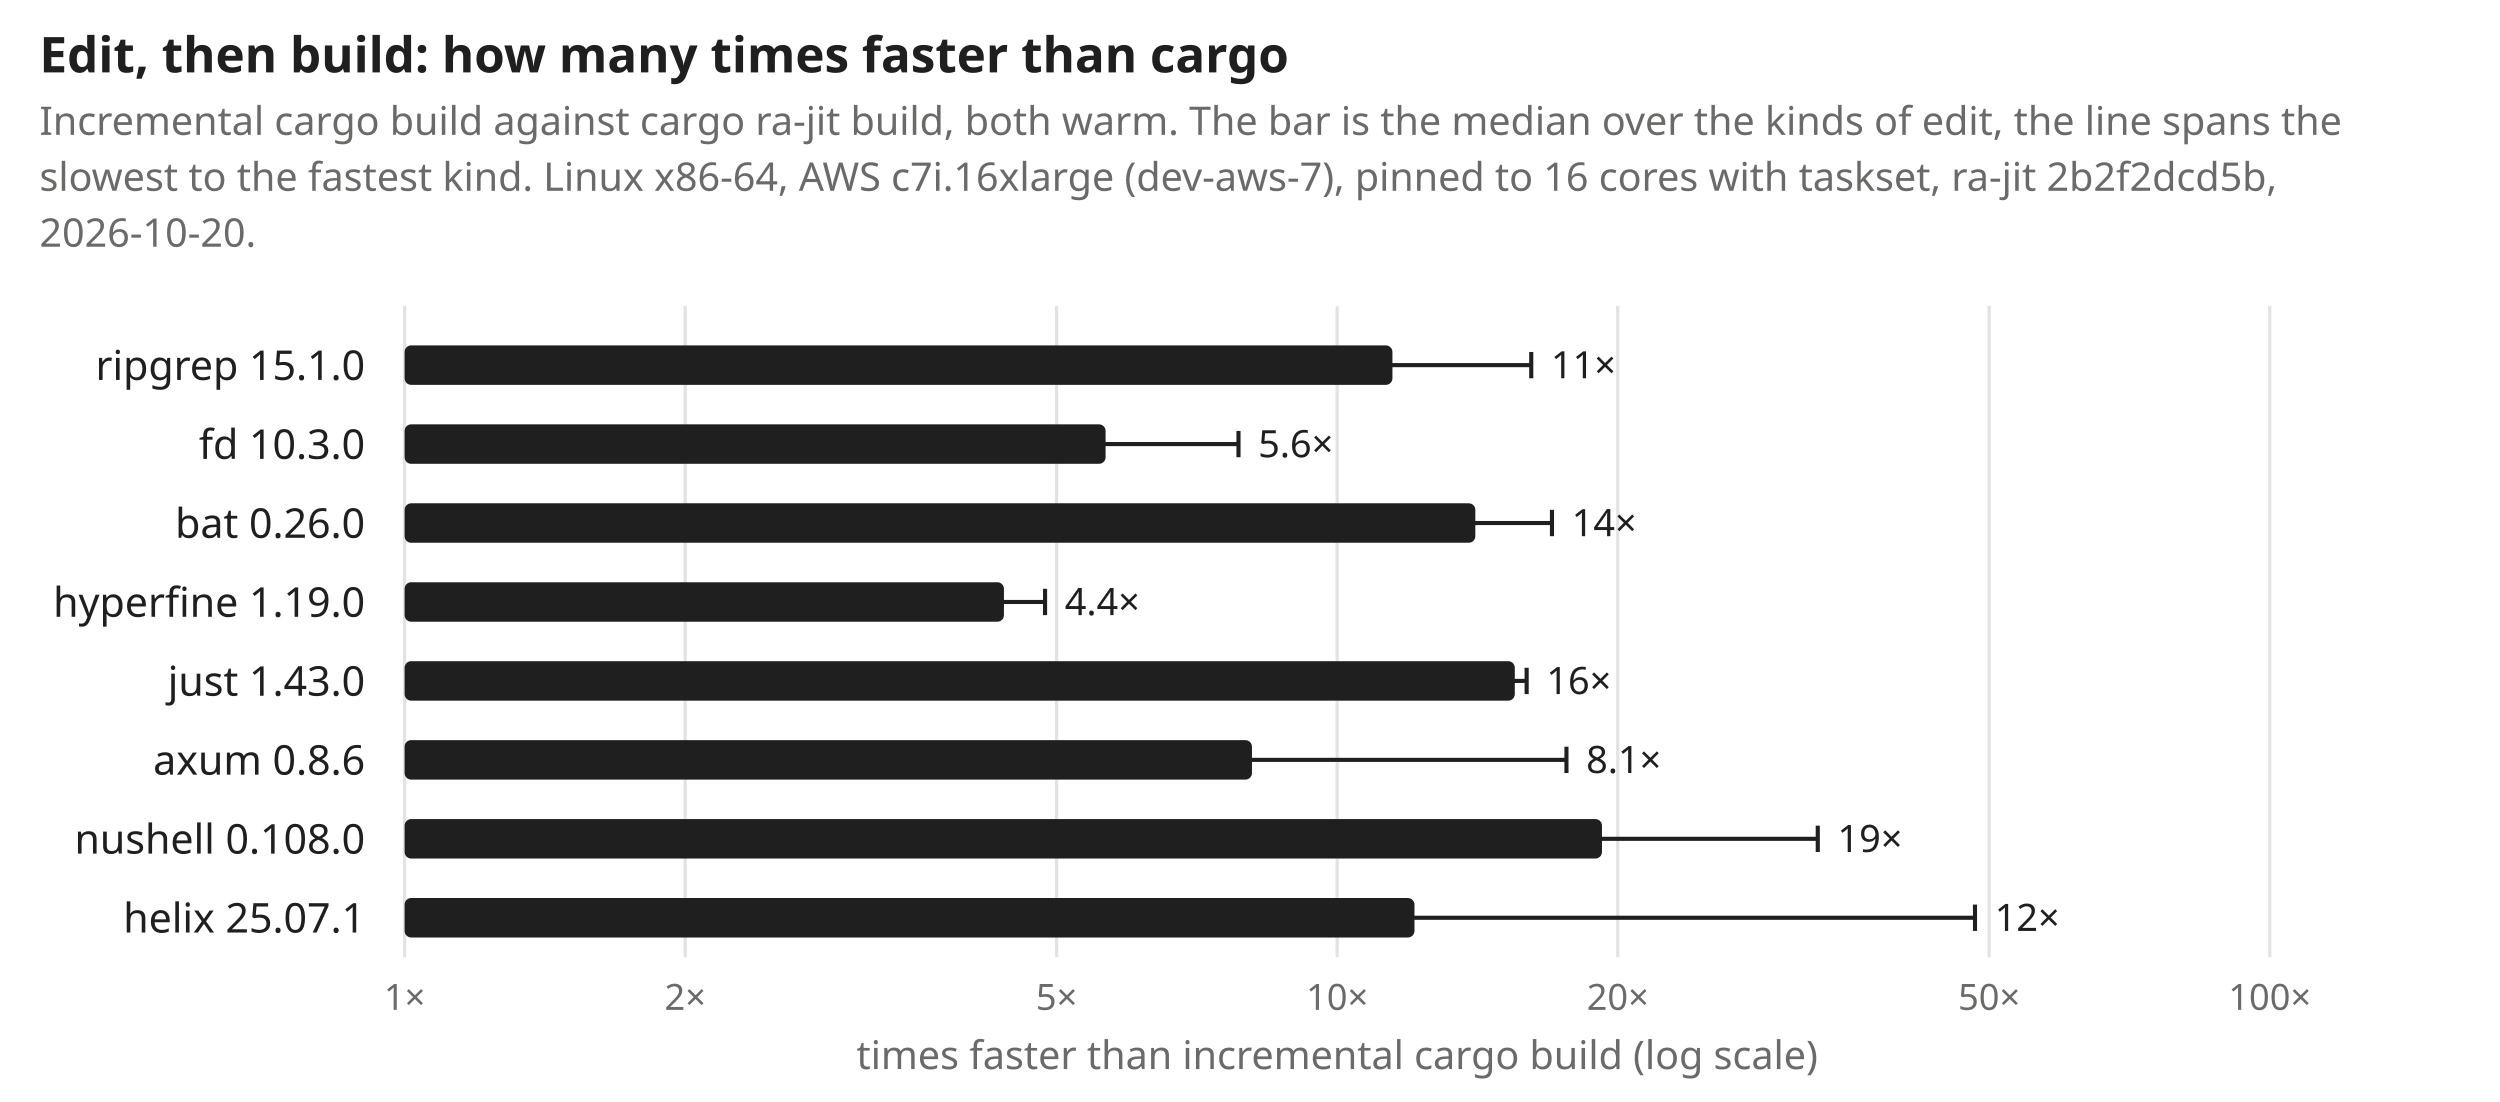
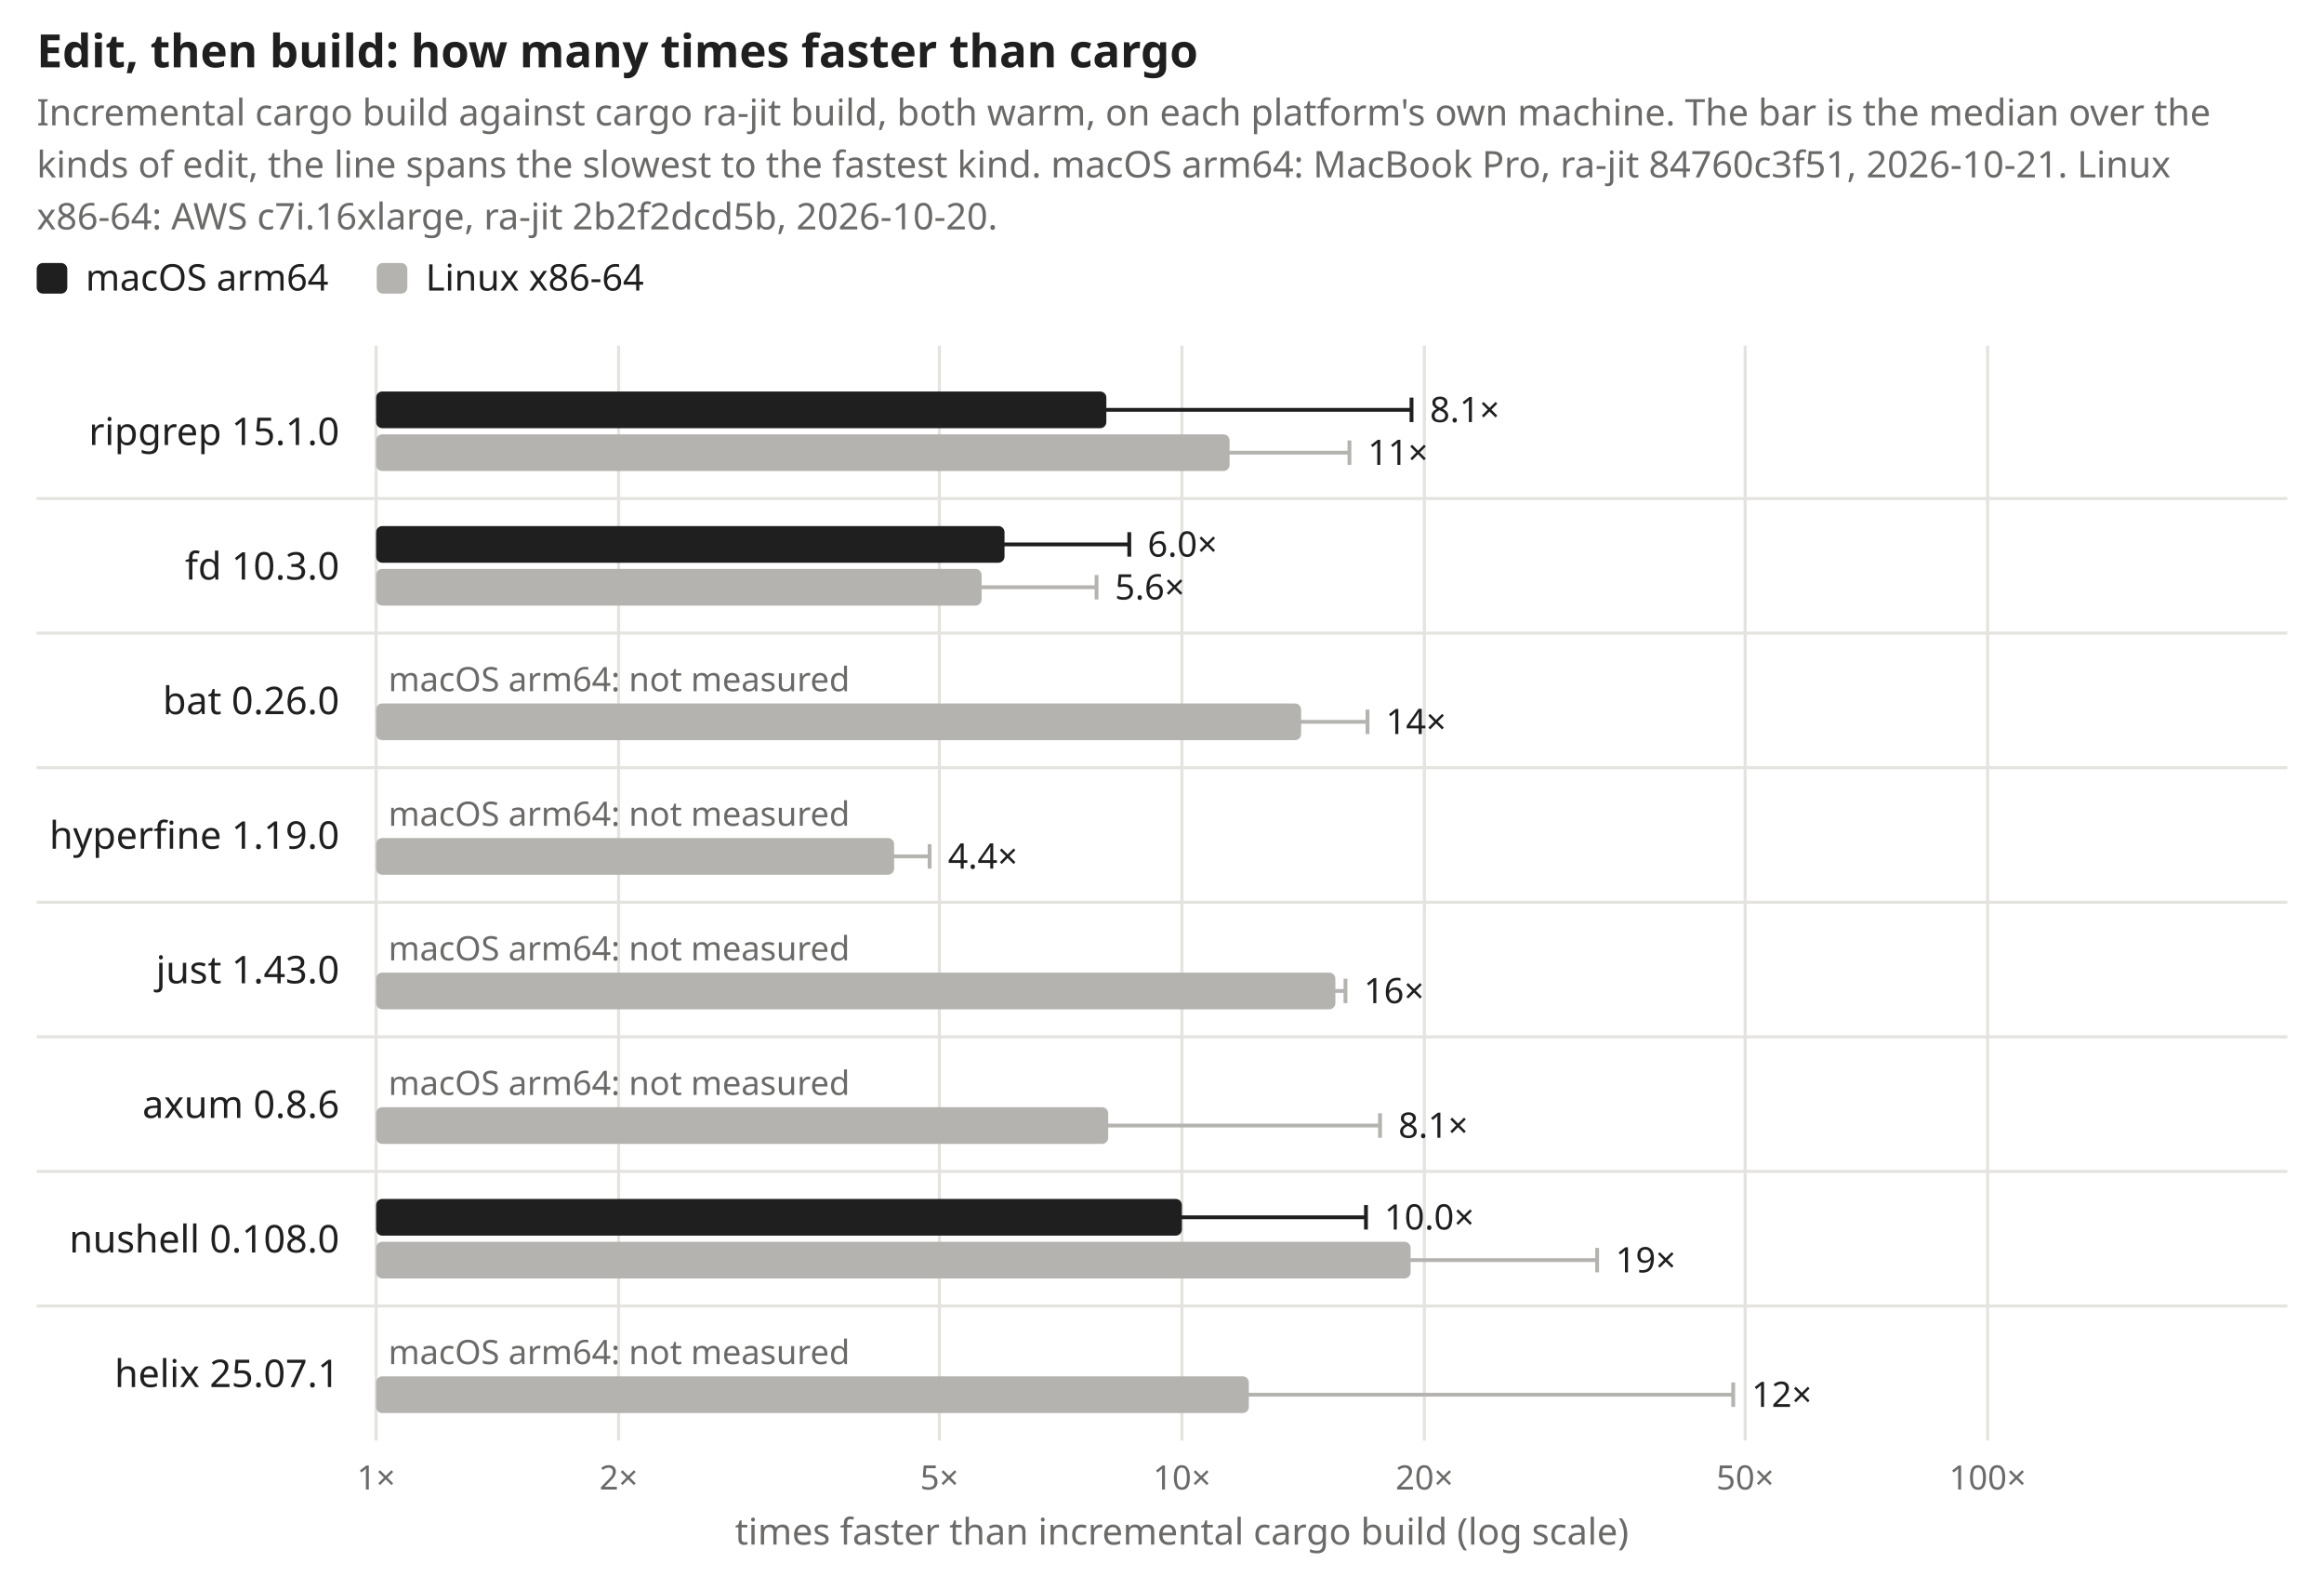
- <svg xmlns="http://www.w3.org/2000/svg" width="760" height="335" viewBox="0 0 760 335" font-family="-apple-system, BlinkMacSystemFont, 'Segoe UI', 'Noto Sans', Helvetica, Arial, sans-serif" role="img" aria-label="Edit, then build: how many times faster than cargo">
+ <svg xmlns="http://www.w3.org/2000/svg" width="760" height="515" viewBox="0 0 760 515" font-family="-apple-system, BlinkMacSystemFont, 'Segoe UI', 'Noto Sans', Helvetica, Arial, sans-serif" role="img" aria-label="Edit, then build: how many times faster than cargo">
  <text x="12" y="22" font-size="15" font-weight="600" fill="#1f1f20">Edit, then build: how many times faster than cargo</text>
-   <text x="12" y="41" font-size="12" fill="#6b6a68">Incremental cargo build against cargo ra-jit build, both warm. The bar is the median over the kinds of edit, the line spans the</text>
-   <text x="12" y="58" font-size="12" fill="#6b6a68">slowest to the fastest kind. Linux x86-64, AWS c7i.16xlarge (dev-aws-7), pinned to 16 cores with taskset, ra-jit 2b2f2dcd5b,</text>
-   <text x="12" y="75" font-size="12" fill="#6b6a68">2026-10-20.</text>
-   <line x1="123.0" y1="93" x2="123.0" y2="291" stroke="#e4e3df" />
-   <text x="123.0" y="307" font-size="11" text-anchor="middle" fill="#6b6a68">1×</text>
-   <line x1="208.3" y1="93" x2="208.3" y2="291" stroke="#e4e3df" />
-   <text x="208.3" y="307" font-size="11" text-anchor="middle" fill="#6b6a68">2×</text>
-   <line x1="321.2" y1="93" x2="321.2" y2="291" stroke="#e4e3df" />
-   <text x="321.2" y="307" font-size="11" text-anchor="middle" fill="#6b6a68">5×</text>
-   <line x1="406.5" y1="93" x2="406.5" y2="291" stroke="#e4e3df" />
-   <text x="406.5" y="307" font-size="11" text-anchor="middle" fill="#6b6a68">10×</text>
-   <line x1="491.8" y1="93" x2="491.8" y2="291" stroke="#e4e3df" />
-   <text x="491.8" y="307" font-size="11" text-anchor="middle" fill="#6b6a68">20×</text>
-   <line x1="604.7" y1="93" x2="604.7" y2="291" stroke="#e4e3df" />
-   <text x="604.7" y="307" font-size="11" text-anchor="middle" fill="#6b6a68">50×</text>
-   <line x1="690.0" y1="93" x2="690.0" y2="291" stroke="#e4e3df" />
-   <text x="690.0" y="307" font-size="11" text-anchor="middle" fill="#6b6a68">100×</text>
-   <text x="406.5" y="325" font-size="12" text-anchor="middle" fill="#6b6a68">times faster than incremental cargo build (log scale)</text>
-   <text x="111.0" y="115.5" font-size="12.5" text-anchor="end" fill="#1f1f20">ripgrep 15.1.0</text>
-   <rect x="123.0" y="105.0" width="300.3" height="12" rx="2" fill="#1f1f20" />
-   <line x1="334.5" y1="111.0" x2="465.5" y2="111.0" stroke="#1f1f20" stroke-width="1.25" />
-   <line x1="334.5" y1="107.0" x2="334.5" y2="115.0" stroke="#1f1f20" stroke-width="1.25" />
-   <line x1="465.5" y1="107.0" x2="465.5" y2="115.0" stroke="#1f1f20" stroke-width="1.25" />
-   <text x="471.5" y="115.0" font-size="11.5" text-anchor="start" fill="#1f1f20" font-variant-numeric="tabular-nums">11×</text>
-   <text x="111.0" y="139.5" font-size="12.5" text-anchor="end" fill="#1f1f20">fd 10.3.0</text>
-   <rect x="123.0" y="129.0" width="213.1" height="12" rx="2" fill="#1f1f20" />
-   <line x1="322.5" y1="135.0" x2="376.5" y2="135.0" stroke="#1f1f20" stroke-width="1.25" />
-   <line x1="322.5" y1="131.0" x2="322.5" y2="139.0" stroke="#1f1f20" stroke-width="1.25" />
-   <line x1="376.5" y1="131.0" x2="376.5" y2="139.0" stroke="#1f1f20" stroke-width="1.25" />
-   <text x="382.5" y="139.0" font-size="11.5" text-anchor="start" fill="#1f1f20" font-variant-numeric="tabular-nums">5.6×</text>
-   <text x="111.0" y="163.5" font-size="12.5" text-anchor="end" fill="#1f1f20">bat 0.26.0</text>
-   <rect x="123.0" y="153.0" width="325.5" height="12" rx="2" fill="#1f1f20" />
-   <line x1="392.2" y1="159.0" x2="471.8" y2="159.0" stroke="#1f1f20" stroke-width="1.25" />
-   <line x1="392.2" y1="155.0" x2="392.2" y2="163.0" stroke="#1f1f20" stroke-width="1.25" />
-   <line x1="471.8" y1="155.0" x2="471.8" y2="163.0" stroke="#1f1f20" stroke-width="1.25" />
-   <text x="477.8" y="163.0" font-size="11.5" text-anchor="start" fill="#1f1f20" font-variant-numeric="tabular-nums">14×</text>
-   <text x="111.0" y="187.5" font-size="12.5" text-anchor="end" fill="#1f1f20">hyperfine 1.19.0</text>
-   <rect x="123.0" y="177.0" width="182.2" height="12" rx="2" fill="#1f1f20" />
-   <line x1="280.7" y1="183.0" x2="317.7" y2="183.0" stroke="#1f1f20" stroke-width="1.25" />
-   <line x1="280.7" y1="179.0" x2="280.7" y2="187.0" stroke="#1f1f20" stroke-width="1.25" />
-   <line x1="317.7" y1="179.0" x2="317.7" y2="187.0" stroke="#1f1f20" stroke-width="1.25" />
-   <text x="323.7" y="187.0" font-size="11.5" text-anchor="start" fill="#1f1f20" font-variant-numeric="tabular-nums">4.4×</text>
-   <text x="111.0" y="211.5" font-size="12.5" text-anchor="end" fill="#1f1f20">just 1.43.0</text>
-   <rect x="123.0" y="201.0" width="337.5" height="12" rx="2" fill="#1f1f20" />
-   <line x1="402.5" y1="207.0" x2="464.1" y2="207.0" stroke="#1f1f20" stroke-width="1.25" />
-   <line x1="402.5" y1="203.0" x2="402.5" y2="211.0" stroke="#1f1f20" stroke-width="1.25" />
-   <line x1="464.1" y1="203.0" x2="464.1" y2="211.0" stroke="#1f1f20" stroke-width="1.25" />
-   <text x="470.1" y="211.0" font-size="11.5" text-anchor="start" fill="#1f1f20" font-variant-numeric="tabular-nums">16×</text>
-   <text x="111.0" y="235.5" font-size="12.5" text-anchor="end" fill="#1f1f20">axum 0.8.6</text>
-   <rect x="123.0" y="225.0" width="257.6" height="12" rx="2" fill="#1f1f20" />
-   <line x1="377.5" y1="231.0" x2="476.2" y2="231.0" stroke="#1f1f20" stroke-width="1.25" />
-   <line x1="377.5" y1="227.0" x2="377.5" y2="235.0" stroke="#1f1f20" stroke-width="1.25" />
-   <line x1="476.2" y1="227.0" x2="476.2" y2="235.0" stroke="#1f1f20" stroke-width="1.25" />
-   <text x="482.2" y="235.0" font-size="11.5" text-anchor="start" fill="#1f1f20" font-variant-numeric="tabular-nums">8.1×</text>
-   <text x="111.0" y="259.5" font-size="12.5" text-anchor="end" fill="#1f1f20">nushell 0.108.0</text>
-   <rect x="123.0" y="249.0" width="364.0" height="12" rx="2" fill="#1f1f20" />
-   <line x1="339.7" y1="255.0" x2="552.6" y2="255.0" stroke="#1f1f20" stroke-width="1.25" />
-   <line x1="339.7" y1="251.0" x2="339.7" y2="259.0" stroke="#1f1f20" stroke-width="1.25" />
-   <line x1="552.6" y1="251.0" x2="552.6" y2="259.0" stroke="#1f1f20" stroke-width="1.25" />
-   <text x="558.6" y="259.0" font-size="11.5" text-anchor="start" fill="#1f1f20" font-variant-numeric="tabular-nums">19×</text>
-   <text x="111.0" y="283.5" font-size="12.5" text-anchor="end" fill="#1f1f20">helix 25.07.1</text>
-   <rect x="123.0" y="273.0" width="307.0" height="12" rx="2" fill="#1f1f20" />
-   <line x1="402.9" y1="279.0" x2="600.4" y2="279.0" stroke="#1f1f20" stroke-width="1.25" />
-   <line x1="402.9" y1="275.0" x2="402.9" y2="283.0" stroke="#1f1f20" stroke-width="1.25" />
-   <line x1="600.4" y1="275.0" x2="600.4" y2="283.0" stroke="#1f1f20" stroke-width="1.25" />
-   <text x="606.4" y="283.0" font-size="11.5" text-anchor="start" fill="#1f1f20" font-variant-numeric="tabular-nums">12×</text>
+   <text x="12" y="41" font-size="12" fill="#6b6a68">Incremental cargo build against cargo ra-jit build, both warm, on each platform's own machine. The bar is the median over the</text>
+   <text x="12" y="58" font-size="12" fill="#6b6a68">kinds of edit, the line spans the slowest to the fastest kind. macOS arm64: MacBook Pro, ra-jit 84760c3f51, 2026-10-21. Linux</text>
+   <text x="12" y="75" font-size="12" fill="#6b6a68">x86-64: AWS c7i.16xlarge, ra-jit 2b2f2dcd5b, 2026-10-20.</text>
+   <rect x="12" y="86" width="10" height="10" rx="2" fill="#1f1f20" />
+   <text x="28" y="95" font-size="12" fill="#1f1f20">macOS arm64</text>
+   <rect x="123.2" y="86" width="10" height="10" rx="2" fill="#b4b3af" />
+   <text x="139.2" y="95" font-size="12" fill="#1f1f20">Linux x86-64</text>
+   <line x1="123.0" y1="113" x2="123.0" y2="471" stroke="#e4e3df" />
+   <text x="123.0" y="487" font-size="11" text-anchor="middle" fill="#6b6a68">1×</text>
+   <line x1="202.3" y1="113" x2="202.3" y2="471" stroke="#e4e3df" />
+   <text x="202.3" y="487" font-size="11" text-anchor="middle" fill="#6b6a68">2×</text>
+   <line x1="307.2" y1="113" x2="307.2" y2="471" stroke="#e4e3df" />
+   <text x="307.2" y="487" font-size="11" text-anchor="middle" fill="#6b6a68">5×</text>
+   <line x1="386.5" y1="113" x2="386.5" y2="471" stroke="#e4e3df" />
+   <text x="386.5" y="487" font-size="11" text-anchor="middle" fill="#6b6a68">10×</text>
+   <line x1="465.8" y1="113" x2="465.8" y2="471" stroke="#e4e3df" />
+   <text x="465.8" y="487" font-size="11" text-anchor="middle" fill="#6b6a68">20×</text>
+   <line x1="570.7" y1="113" x2="570.7" y2="471" stroke="#e4e3df" />
+   <text x="570.7" y="487" font-size="11" text-anchor="middle" fill="#6b6a68">50×</text>
+   <line x1="650.0" y1="113" x2="650.0" y2="471" stroke="#e4e3df" />
+   <text x="650.0" y="487" font-size="11" text-anchor="middle" fill="#6b6a68">100×</text>
+   <text x="386.5" y="505" font-size="12" text-anchor="middle" fill="#6b6a68">times faster than incremental cargo build (log scale)</text>
+   <text x="111.0" y="145.5" font-size="12.5" text-anchor="end" fill="#1f1f20">ripgrep 15.1.0</text>
+   <rect x="123.0" y="128.0" width="238.8" height="12" rx="2" fill="#1f1f20" />
+   <line x1="300.9" y1="134.0" x2="461.6" y2="134.0" stroke="#1f1f20" stroke-width="1.25" />
+   <line x1="300.9" y1="130.0" x2="300.9" y2="138.0" stroke="#1f1f20" stroke-width="1.25" />
+   <line x1="461.6" y1="130.0" x2="461.6" y2="138.0" stroke="#1f1f20" stroke-width="1.25" />
+   <text x="467.6" y="138.0" font-size="11.5" text-anchor="start" fill="#1f1f20" font-variant-numeric="tabular-nums">8.1×</text>
+   <rect x="123.0" y="142.0" width="279.1" height="12" rx="2" fill="#b4b3af" />
+   <line x1="319.6" y1="148.0" x2="441.3" y2="148.0" stroke="#b4b3af" stroke-width="1.25" />
+   <line x1="319.6" y1="144.0" x2="319.6" y2="152.0" stroke="#b4b3af" stroke-width="1.25" />
+   <line x1="441.3" y1="144.0" x2="441.3" y2="152.0" stroke="#b4b3af" stroke-width="1.25" />
+   <text x="447.3" y="152.0" font-size="11.5" text-anchor="start" fill="#1f1f20" font-variant-numeric="tabular-nums">11×</text>
+   <line x1="12" y1="163.0" x2="748" y2="163.0" stroke="#e4e3df" />
+   <text x="111.0" y="189.5" font-size="12.5" text-anchor="end" fill="#1f1f20">fd 10.3.0</text>
+   <rect x="123.0" y="172.0" width="205.5" height="12" rx="2" fill="#1f1f20" />
+   <line x1="321.2" y1="178.0" x2="369.3" y2="178.0" stroke="#1f1f20" stroke-width="1.25" />
+   <line x1="321.2" y1="174.0" x2="321.2" y2="182.0" stroke="#1f1f20" stroke-width="1.25" />
+   <line x1="369.3" y1="174.0" x2="369.3" y2="182.0" stroke="#1f1f20" stroke-width="1.25" />
+   <text x="375.3" y="182.0" font-size="11.5" text-anchor="start" fill="#1f1f20" font-variant-numeric="tabular-nums">6.0×</text>
+   <rect x="123.0" y="186.0" width="198.0" height="12" rx="2" fill="#b4b3af" />
+   <line x1="308.4" y1="192.0" x2="358.6" y2="192.0" stroke="#b4b3af" stroke-width="1.25" />
+   <line x1="308.4" y1="188.0" x2="308.4" y2="196.0" stroke="#b4b3af" stroke-width="1.25" />
+   <line x1="358.6" y1="188.0" x2="358.6" y2="196.0" stroke="#b4b3af" stroke-width="1.25" />
+   <text x="364.6" y="196.0" font-size="11.5" text-anchor="start" fill="#1f1f20" font-variant-numeric="tabular-nums">5.6×</text>
+   <line x1="12" y1="207.0" x2="748" y2="207.0" stroke="#e4e3df" />
+   <text x="111.0" y="233.5" font-size="12.5" text-anchor="end" fill="#1f1f20">bat 0.26.0</text>
+   <text x="127.0" y="226.0" font-size="11" fill="#6b6a68">macOS arm64: not measured</text>
+   <rect x="123.0" y="230.0" width="302.5" height="12" rx="2" fill="#b4b3af" />
+   <line x1="373.2" y1="236.0" x2="447.2" y2="236.0" stroke="#b4b3af" stroke-width="1.25" />
+   <line x1="373.2" y1="232.0" x2="373.2" y2="240.0" stroke="#b4b3af" stroke-width="1.25" />
+   <line x1="447.2" y1="232.0" x2="447.2" y2="240.0" stroke="#b4b3af" stroke-width="1.25" />
+   <text x="453.2" y="240.0" font-size="11.5" text-anchor="start" fill="#1f1f20" font-variant-numeric="tabular-nums">14×</text>
+   <line x1="12" y1="251.0" x2="748" y2="251.0" stroke="#e4e3df" />
+   <text x="111.0" y="277.5" font-size="12.5" text-anchor="end" fill="#1f1f20">hyperfine 1.19.0</text>
+   <text x="127.0" y="270.0" font-size="11" fill="#6b6a68">macOS arm64: not measured</text>
+   <rect x="123.0" y="274.0" width="169.4" height="12" rx="2" fill="#b4b3af" />
+   <line x1="269.5" y1="280.0" x2="304.0" y2="280.0" stroke="#b4b3af" stroke-width="1.25" />
+   <line x1="269.5" y1="276.0" x2="269.5" y2="284.0" stroke="#b4b3af" stroke-width="1.25" />
+   <line x1="304.0" y1="276.0" x2="304.0" y2="284.0" stroke="#b4b3af" stroke-width="1.25" />
+   <text x="310.0" y="284.0" font-size="11.5" text-anchor="start" fill="#1f1f20" font-variant-numeric="tabular-nums">4.4×</text>
+   <line x1="12" y1="295.0" x2="748" y2="295.0" stroke="#e4e3df" />
+   <text x="111.0" y="321.5" font-size="12.5" text-anchor="end" fill="#1f1f20">just 1.43.0</text>
+   <text x="127.0" y="314.0" font-size="11" fill="#6b6a68">macOS arm64: not measured</text>
+   <rect x="123.0" y="318.0" width="313.7" height="12" rx="2" fill="#b4b3af" />
+   <line x1="382.7" y1="324.0" x2="440.0" y2="324.0" stroke="#b4b3af" stroke-width="1.25" />
+   <line x1="382.7" y1="320.0" x2="382.7" y2="328.0" stroke="#b4b3af" stroke-width="1.25" />
+   <line x1="440.0" y1="320.0" x2="440.0" y2="328.0" stroke="#b4b3af" stroke-width="1.25" />
+   <text x="446.0" y="328.0" font-size="11.5" text-anchor="start" fill="#1f1f20" font-variant-numeric="tabular-nums">16×</text>
+   <line x1="12" y1="339.0" x2="748" y2="339.0" stroke="#e4e3df" />
+   <text x="111.0" y="365.5" font-size="12.5" text-anchor="end" fill="#1f1f20">axum 0.8.6</text>
+   <text x="127.0" y="358.0" font-size="11" fill="#6b6a68">macOS arm64: not measured</text>
+   <rect x="123.0" y="362.0" width="239.4" height="12" rx="2" fill="#b4b3af" />
+   <line x1="359.5" y1="368.0" x2="451.3" y2="368.0" stroke="#b4b3af" stroke-width="1.25" />
+   <line x1="359.5" y1="364.0" x2="359.5" y2="372.0" stroke="#b4b3af" stroke-width="1.25" />
+   <line x1="451.3" y1="364.0" x2="451.3" y2="372.0" stroke="#b4b3af" stroke-width="1.25" />
+   <text x="457.3" y="372.0" font-size="11.5" text-anchor="start" fill="#1f1f20" font-variant-numeric="tabular-nums">8.1×</text>
+   <line x1="12" y1="383.0" x2="748" y2="383.0" stroke="#e4e3df" />
+   <text x="111.0" y="409.5" font-size="12.5" text-anchor="end" fill="#1f1f20">nushell 0.108.0</text>
+   <rect x="123.0" y="392.0" width="263.5" height="12" rx="2" fill="#1f1f20" />
+   <line x1="281.5" y1="398.0" x2="446.7" y2="398.0" stroke="#1f1f20" stroke-width="1.25" />
+   <line x1="281.5" y1="394.0" x2="281.5" y2="402.0" stroke="#1f1f20" stroke-width="1.25" />
+   <line x1="446.7" y1="394.0" x2="446.7" y2="402.0" stroke="#1f1f20" stroke-width="1.25" />
+   <text x="452.7" y="402.0" font-size="11.5" text-anchor="start" fill="#1f1f20" font-variant-numeric="tabular-nums">10.0×</text>
+   <rect x="123.0" y="406.0" width="338.3" height="12" rx="2" fill="#b4b3af" />
+   <line x1="324.4" y1="412.0" x2="522.3" y2="412.0" stroke="#b4b3af" stroke-width="1.25" />
+   <line x1="324.4" y1="408.0" x2="324.4" y2="416.0" stroke="#b4b3af" stroke-width="1.25" />
+   <line x1="522.3" y1="408.0" x2="522.3" y2="416.0" stroke="#b4b3af" stroke-width="1.25" />
+   <text x="528.3" y="416.0" font-size="11.5" text-anchor="start" fill="#1f1f20" font-variant-numeric="tabular-nums">19×</text>
+   <line x1="12" y1="427.0" x2="748" y2="427.0" stroke="#e4e3df" />
+   <text x="111.0" y="453.5" font-size="12.5" text-anchor="end" fill="#1f1f20">helix 25.07.1</text>
+   <text x="127.0" y="446.0" font-size="11" fill="#6b6a68">macOS arm64: not measured</text>
+   <rect x="123.0" y="450.0" width="285.4" height="12" rx="2" fill="#b4b3af" />
+   <line x1="383.2" y1="456.0" x2="566.8" y2="456.0" stroke="#b4b3af" stroke-width="1.25" />
+   <line x1="383.2" y1="452.0" x2="383.2" y2="460.0" stroke="#b4b3af" stroke-width="1.25" />
+   <line x1="566.8" y1="452.0" x2="566.8" y2="460.0" stroke="#b4b3af" stroke-width="1.25" />
+   <text x="572.8" y="460.0" font-size="11.5" text-anchor="start" fill="#1f1f20" font-variant-numeric="tabular-nums">12×</text>
</svg>
